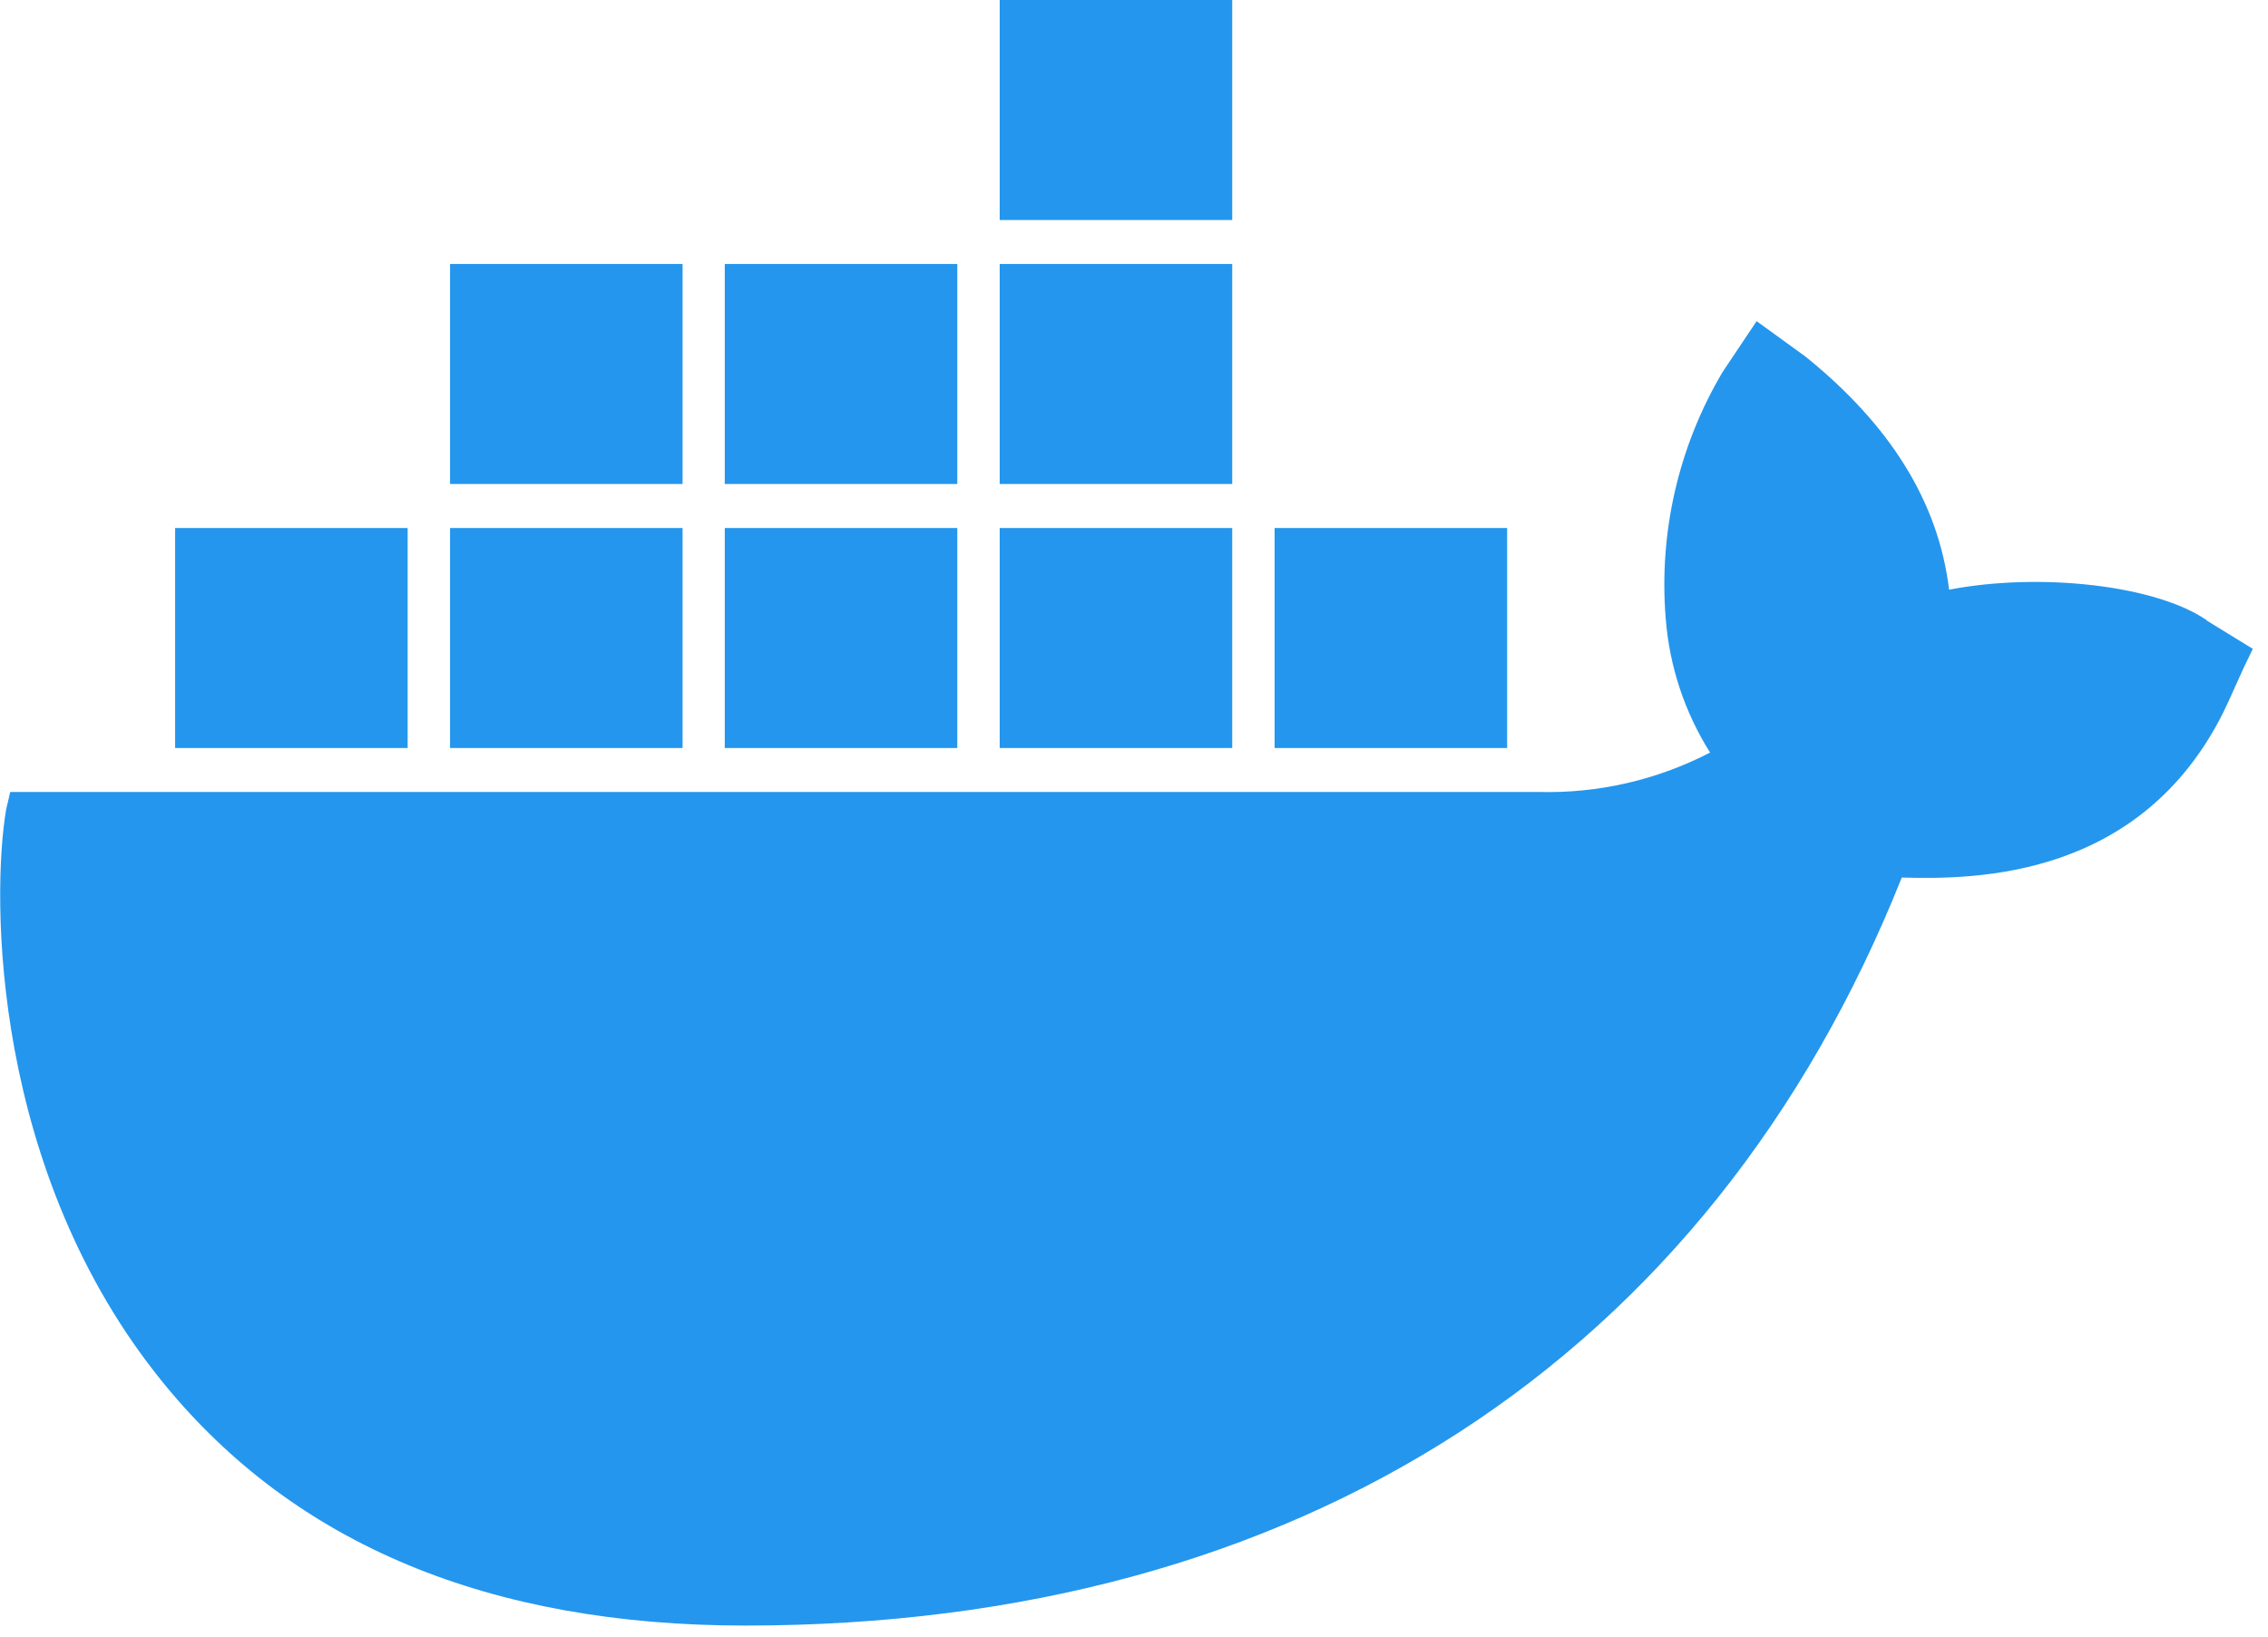
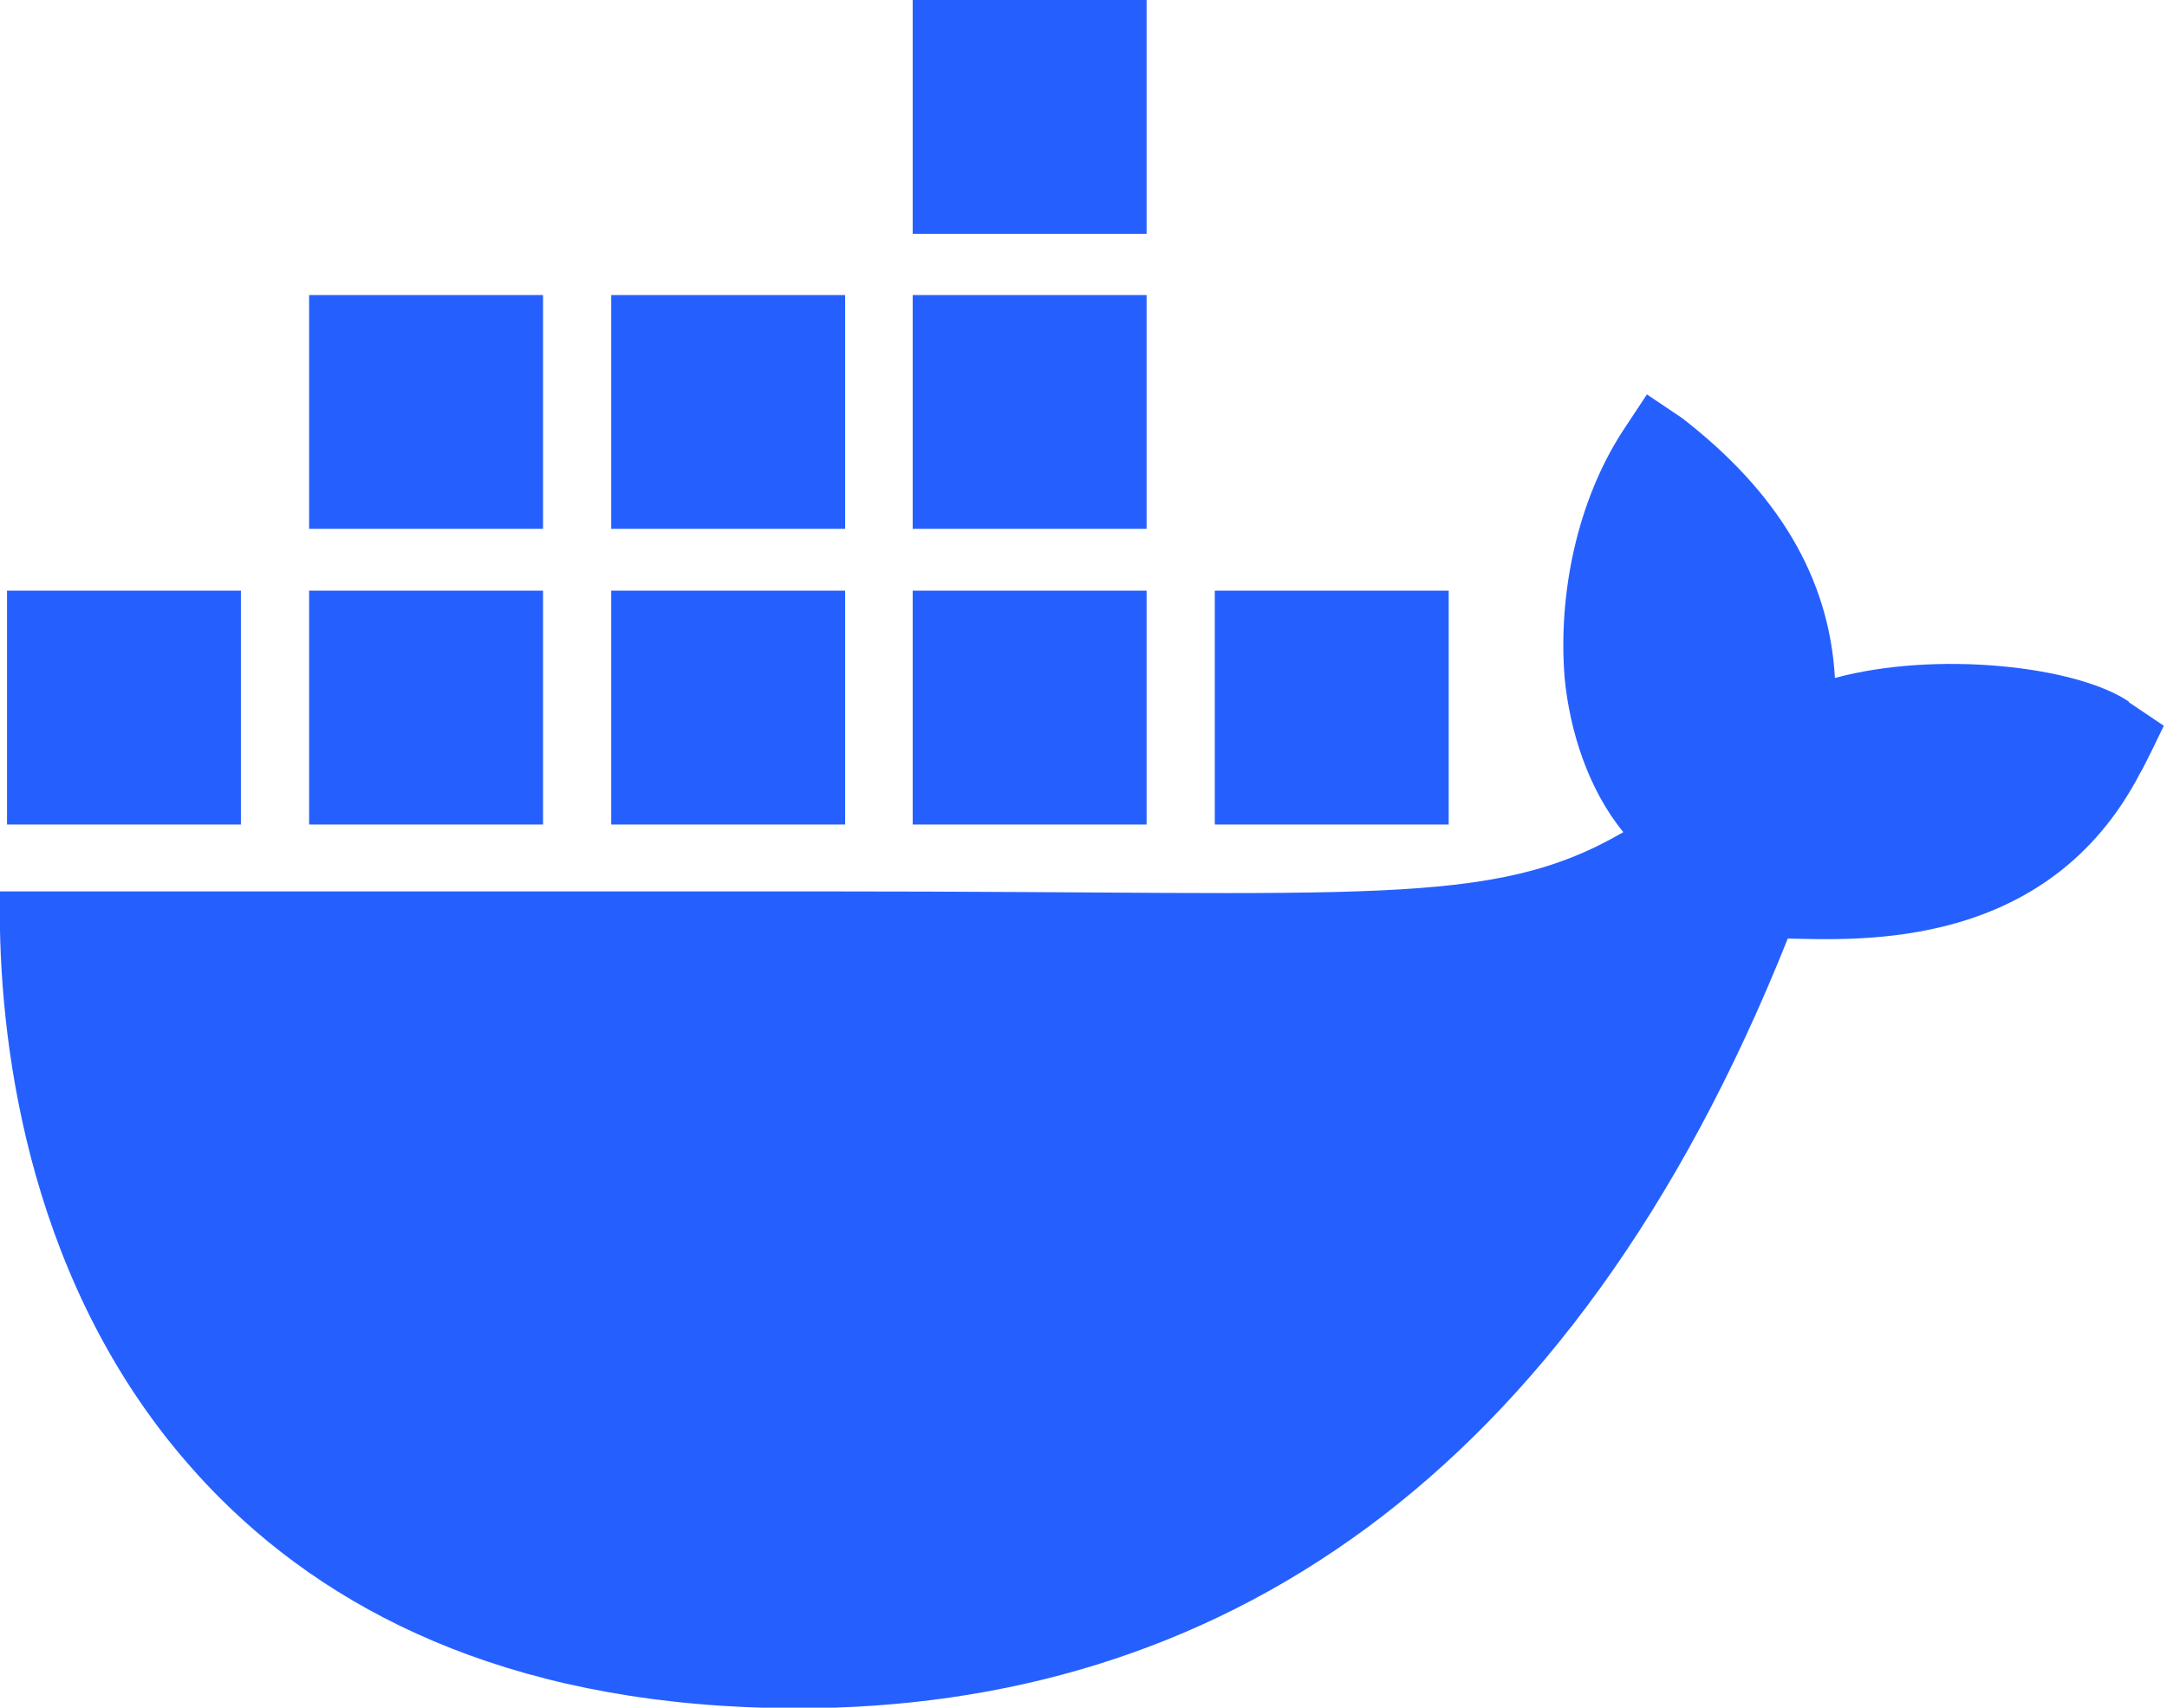
- <svg xmlns="http://www.w3.org/2000/svg" width="115" height="83" viewBox="0 0 115 83" fill="none">
-   <path d="M111.91 31.47C109.34 29.68 103.44 29.02 98.83 29.91C98.29 25.45 95.83 21.54 91.54 18.08L89.07 16.29L87.35 18.86C85.116 22.627 84.106 26.995 84.46 31.36C84.645 33.779 85.417 36.117 86.71 38.17C84.032 39.559 81.046 40.247 78.03 40.17H0.52L0.31 41.06C-0.44 45.52 -0.44 59.47 8.31 70.18C14.96 78.33 24.82 82.45 37.79 82.45C65.88 82.45 86.68 68.95 96.43 44.51C100.29 44.62 108.54 44.51 112.73 36.14C112.84 35.92 113.05 35.47 113.8 33.8L114.23 32.91L111.87 31.46L111.91 31.47ZM62.48 0H50.69V11.16H62.48V0ZM62.48 13.39H50.69V24.55H62.48V13.39ZM48.54 13.39H36.75V24.55H48.54V13.39ZM34.6 13.39H22.82V24.55H34.61V13.39H34.6ZM20.66 26.78H8.88V37.94H20.67V26.78H20.66ZM34.6 26.78H22.82V37.94H34.61V26.78H34.6ZM48.54 26.78H36.75V37.94H48.54V26.78ZM62.48 26.78H50.69V37.94H62.48V26.78ZM76.42 26.78H64.63V37.94H76.42V26.78Z" fill="#2496ED" />
+ <svg xmlns="http://www.w3.org/2000/svg" id="Layer_1" version="1.1" viewBox="0 0 340 268">
+   <defs>
+     <style>
+       .st0 {
+         fill: none;
+       }
+ 
+       .st1 {
+         fill: #2560ff;
+       }
+ 
+       .st2 {
+         clip-path: url(#clippath);
+       }
+     </style>
+     <clipPath id="clippath">
+       <rect class="st0" width="339.5" height="268" />
+     </clipPath>
+   </defs>
+   <g class="st2">
+     <path class="st1" d="M334,110.1c-8.3-5.6-30.2-8-46.1-3.7-.9-15.8-9-29.2-24-40.8l-5.5-3.7-3.7,5.6c-7.2,11-10.3,25.7-9.2,39,.8,8.2,3.7,17.4,9.2,24.1-20.7,12-39.8,9.3-124.3,9.3H0c-.4,19.1,2.7,55.8,26,85.6,2.6,3.3,5.4,6.5,8.5,9.6,19,19,47.6,32.9,90.5,33,65.4,0,121.4-35.3,155.5-120.8,11.2.2,40.8,2,55.3-26,.4-.5,3.7-7.4,3.7-7.4l-5.5-3.7h0ZM85.2,92.7h-36.7v36.7h36.7v-36.7ZM132.6,92.7h-36.7v36.7h36.7v-36.7ZM179.9,92.7h-36.7v36.7h36.7v-36.7ZM227.3,92.7h-36.7v36.7h36.7v-36.7ZM37.8,92.7H1.1v36.7h36.7v-36.7ZM85.2,46.3h-36.7v36.7h36.7v-36.7ZM132.6,46.3h-36.7v36.7h36.7v-36.7ZM179.9,46.3h-36.7v36.7h36.7v-36.7ZM179.9,0h-36.7v36.7h36.7V0Z" />
+   </g>
</svg>
